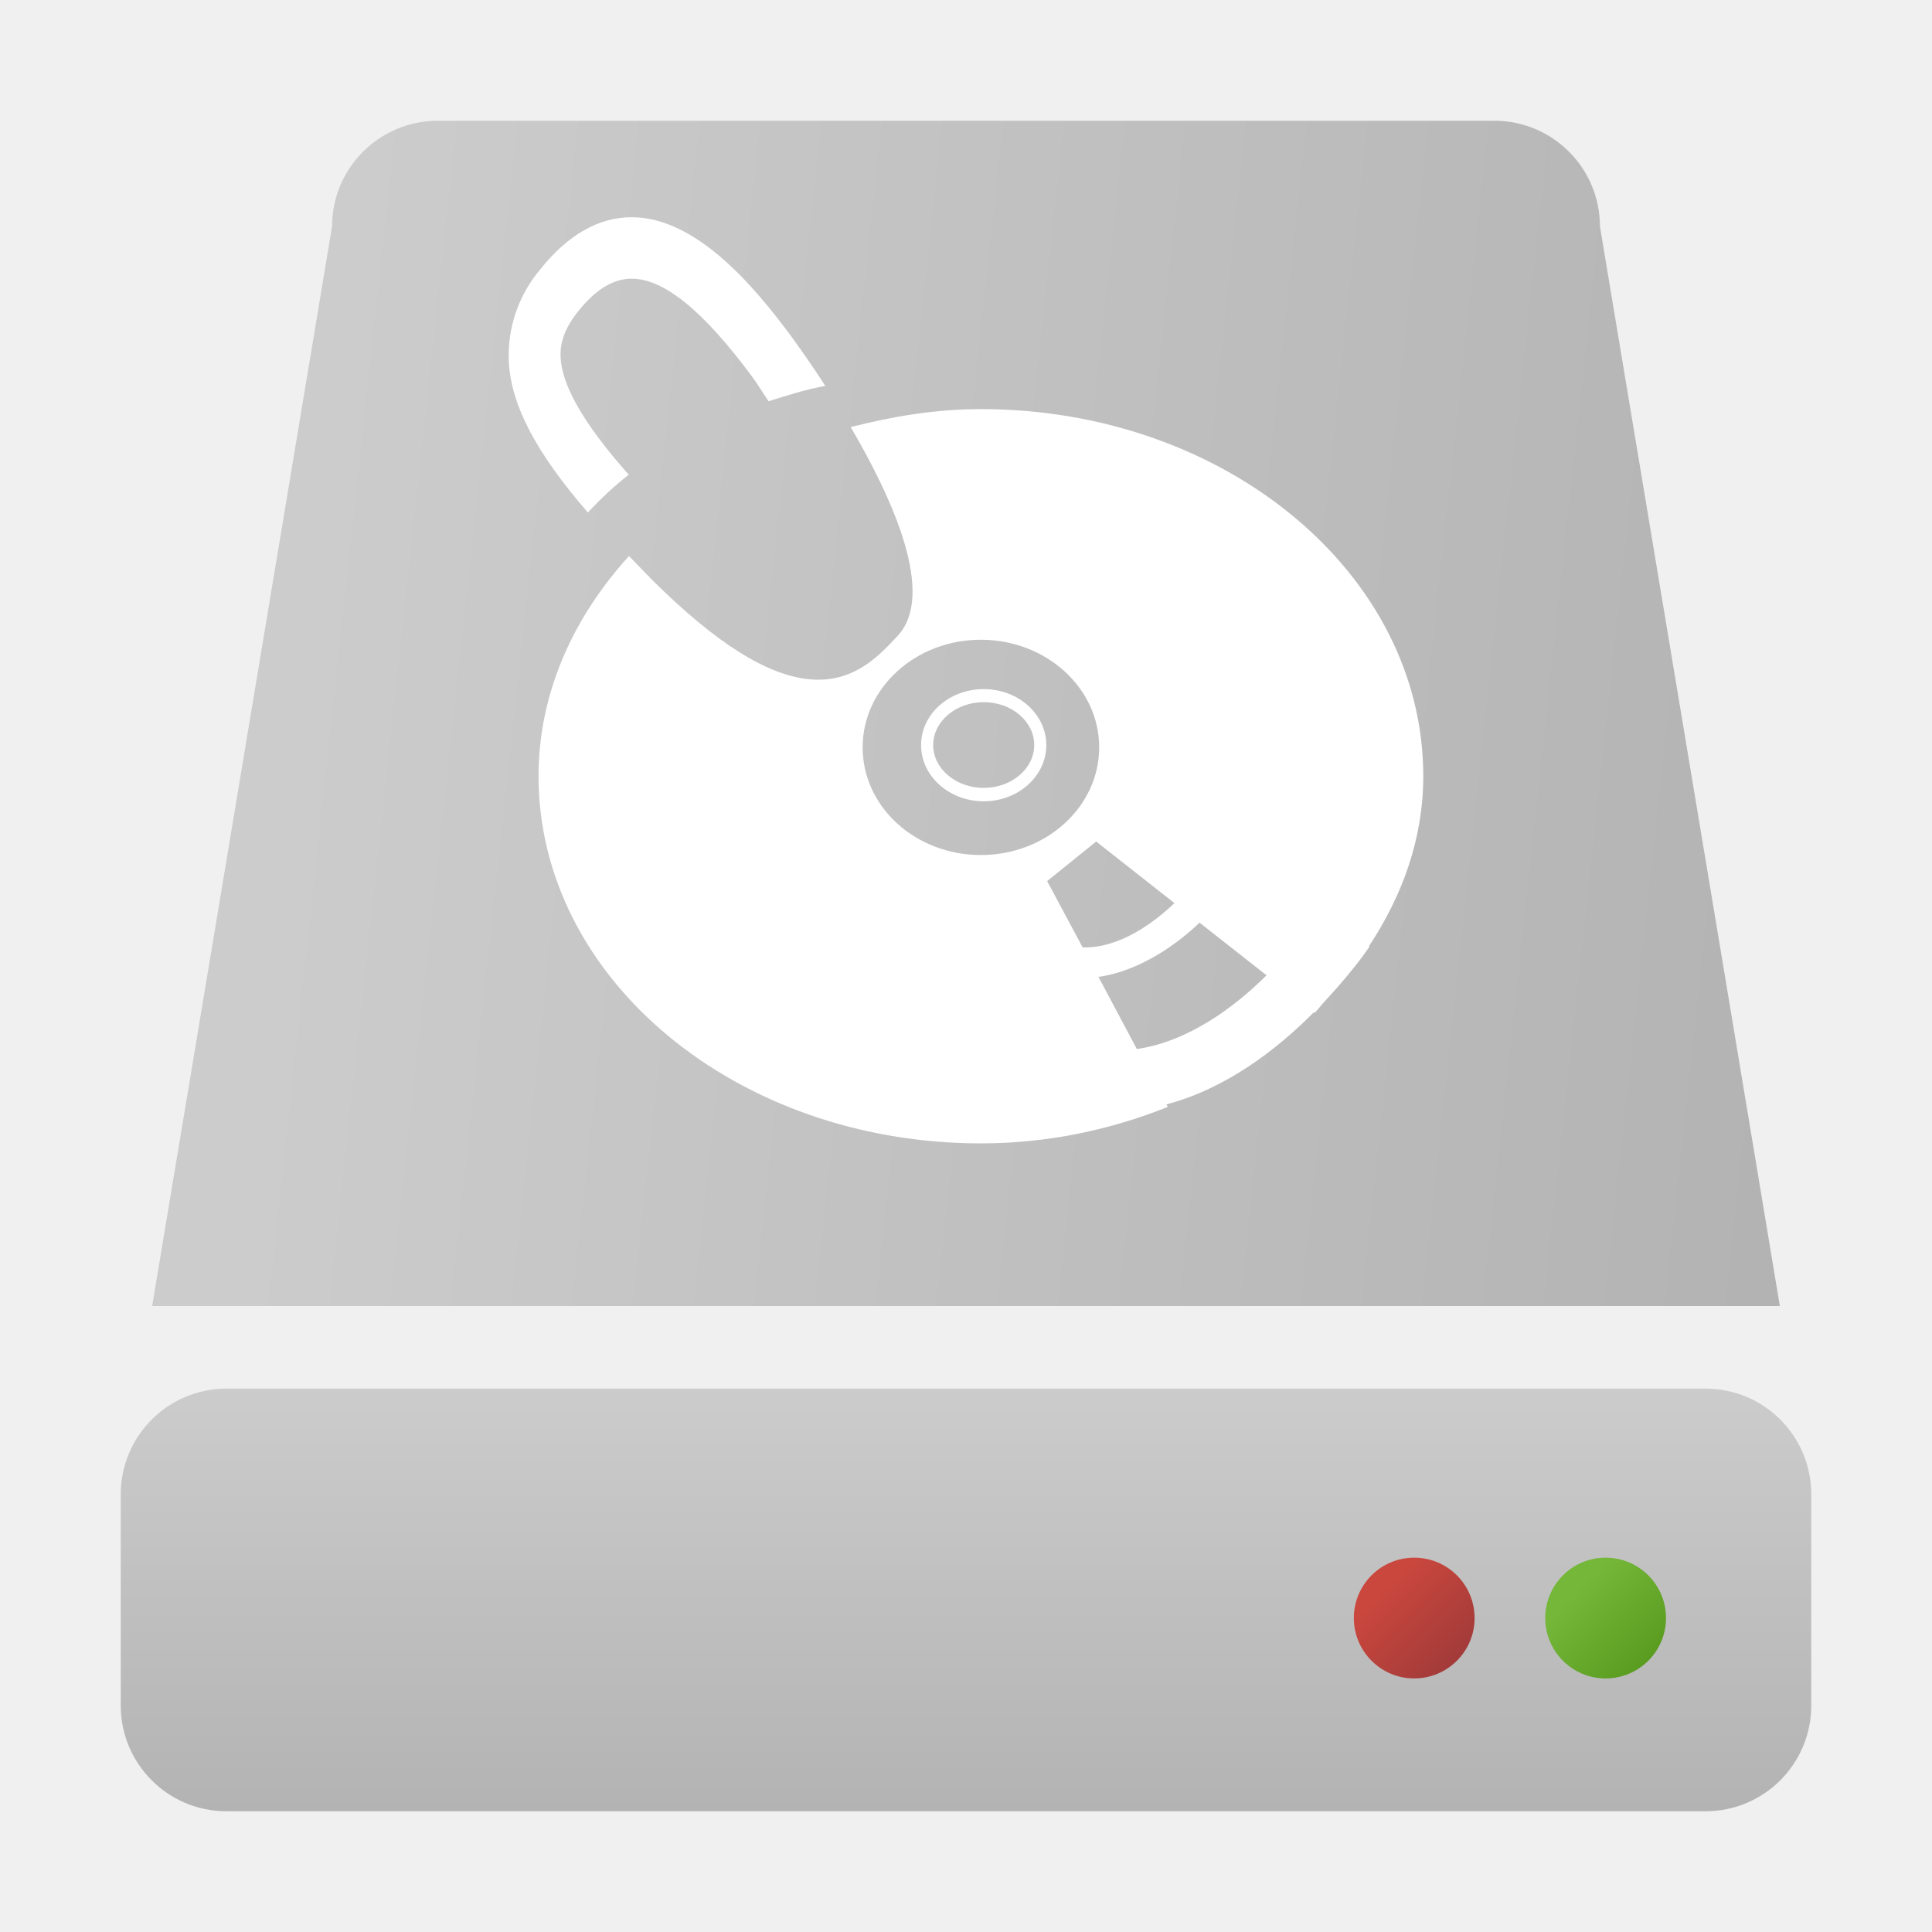
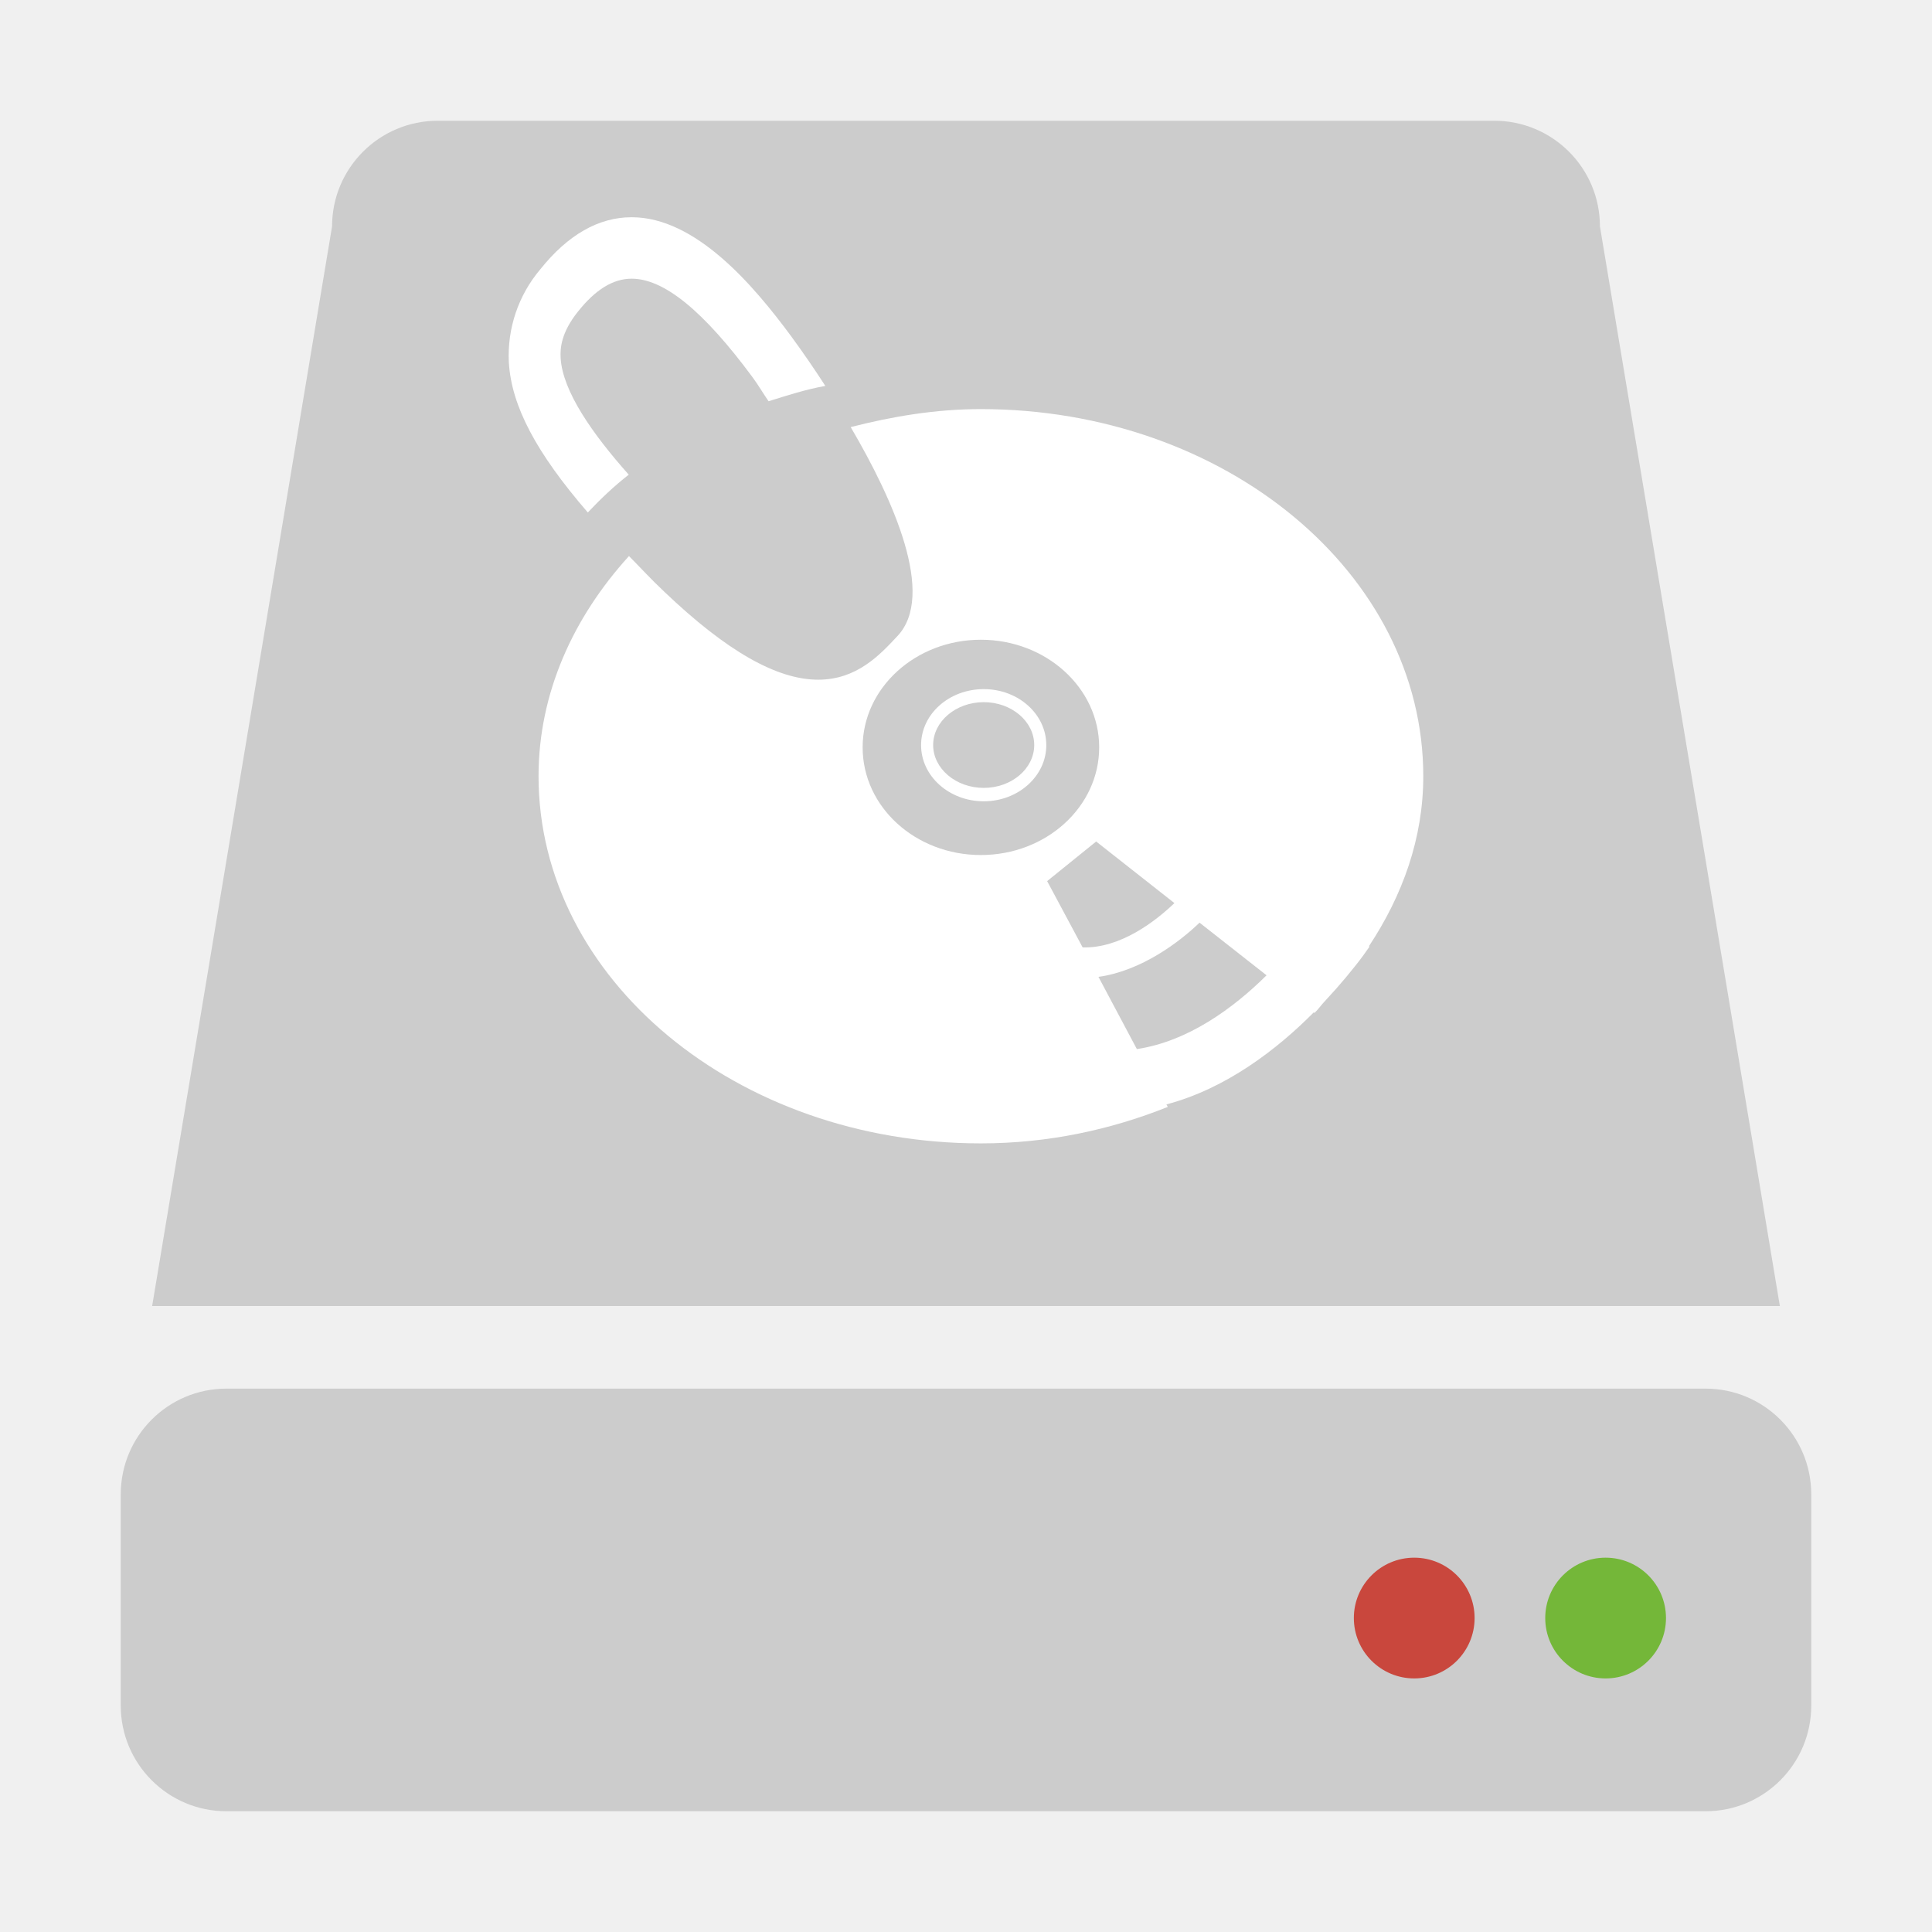
<svg xmlns="http://www.w3.org/2000/svg" width="16" height="16">
-   <linearGradient id="a" gradientUnits="userSpaceOnUse" x1="8" y1="11.473" x2="8" y2="15.002">
+   <linearGradient id="a" x1="8" y1="11.473" x2="8" y2="15.002">
    <stop offset="0" stop-color="#ccc" />
    <stop offset="1" stop-color="#b3b3b3" />
  </linearGradient>
  <path fill="url(#a)" d="M15 14.125a.875.875 0 0 1-.875.875H1.875A.875.875 0 0 1 1 14.125v-1.75c0-.483.392-.875.875-.875h12.25c.483 0 .875.392.875.875v1.75z" />
-   <linearGradient id="b" gradientUnits="userSpaceOnUse" x1="13.065" y1="13.168" x2="13.713" y2="13.816">
+   <linearGradient id="b" x1="13.065" y1="13.168" x2="13.713" y2="13.816">
    <stop offset="0" stop-color="#74b739" />
    <stop offset="1" stop-color="#56991c" />
  </linearGradient>
  <circle fill="url(#b)" cx="13.297" cy="13.4" r=".5" />
-   <linearGradient id="c" gradientUnits="userSpaceOnUse" x1="11.479" y1="13.168" x2="12.127" y2="13.816">
+   <linearGradient id="c" x1="11.479" y1="13.168" x2="12.127" y2="13.816">
    <stop offset="0" stop-color="#c9473d" />
    <stop offset="1" stop-color="#9e3939" />
  </linearGradient>
  <circle fill="url(#c)" cx="11.712" cy="13.4" r=".5" />
-   <linearGradient id="d" gradientUnits="userSpaceOnUse" x1="2.556" y1="5.445" x2="14.967" y2="6.786">
+   <linearGradient id="d" x1="2.556" y1="5.445" x2="14.967" y2="6.786">
    <stop offset="0" stop-color="#ccc" />
    <stop offset="1" stop-color="#b3b3b3" />
  </linearGradient>
  <path fill="url(#d)" d="M14.74 10.816l-.455-2.734-1.035-6.207A.875.875 0 0 0 12.375 1h-8.75a.875.875 0 0 0-.875.875L1.716 8.082l-.456 2.734h13.48z" />
  <path fill="#FFF" d="M5.207 3.931c-.299-.336-.548-.69-.564-.966-.005-.082.005-.212.143-.384.146-.184.292-.273.445-.273.268 0 .594.266.999.813.051.069.088.134.135.202.154-.048.307-.098.47-.127a8.418 8.418 0 0 0-.282-.41c-.313-.424-.791-.987-1.322-.987-.273 0-.528.145-.757.432a1.106 1.106 0 0 0-.26.769c.021.362.227.75.654 1.244.106-.112.216-.217.339-.313zm2.94 2.705c-.286 0-.519-.208-.519-.465s.232-.464.519-.464.518.208.518.464-.232.465-.518.465zm0-.821c-.231 0-.419.16-.419.355s.188.355.419.355.418-.16.418-.355-.187-.355-.418-.355z" />
  <path fill="#FFF" d="M11.296 7.904l.046-.065-.005-.003c.278-.42.45-.893.45-1.408 0-1.679-1.641-3.04-3.664-3.04-.377 0-.734.061-1.078.149.354.603.708 1.393.386 1.732-.145.155-.335.36-.655.36-.342 0-.758-.236-1.272-.726-.115-.108-.197-.199-.295-.298-.463.509-.749 1.137-.749 1.823 0 1.679 1.64 3.041 3.663 3.041.558 0 1.078-.114 1.548-.302l-.011-.021c.495-.13.92-.459 1.22-.762l.006.005c.032-.031.057-.068.088-.1.067-.072.125-.138.175-.198.05-.062.101-.122.147-.187zM7.144 6.189c0-.492.439-.891.979-.891s.98.399.98.891c0 .493-.439.892-.98.892s-.979-.398-.979-.892zm1.934.78l.648.51c-.157.151-.449.376-.76.367l-.294-.549.406-.328zm.337 1.719l-.318-.598c.358-.05.676-.293.837-.449l.555.436c-.274.272-.651.548-1.074.611z" />
</svg>
